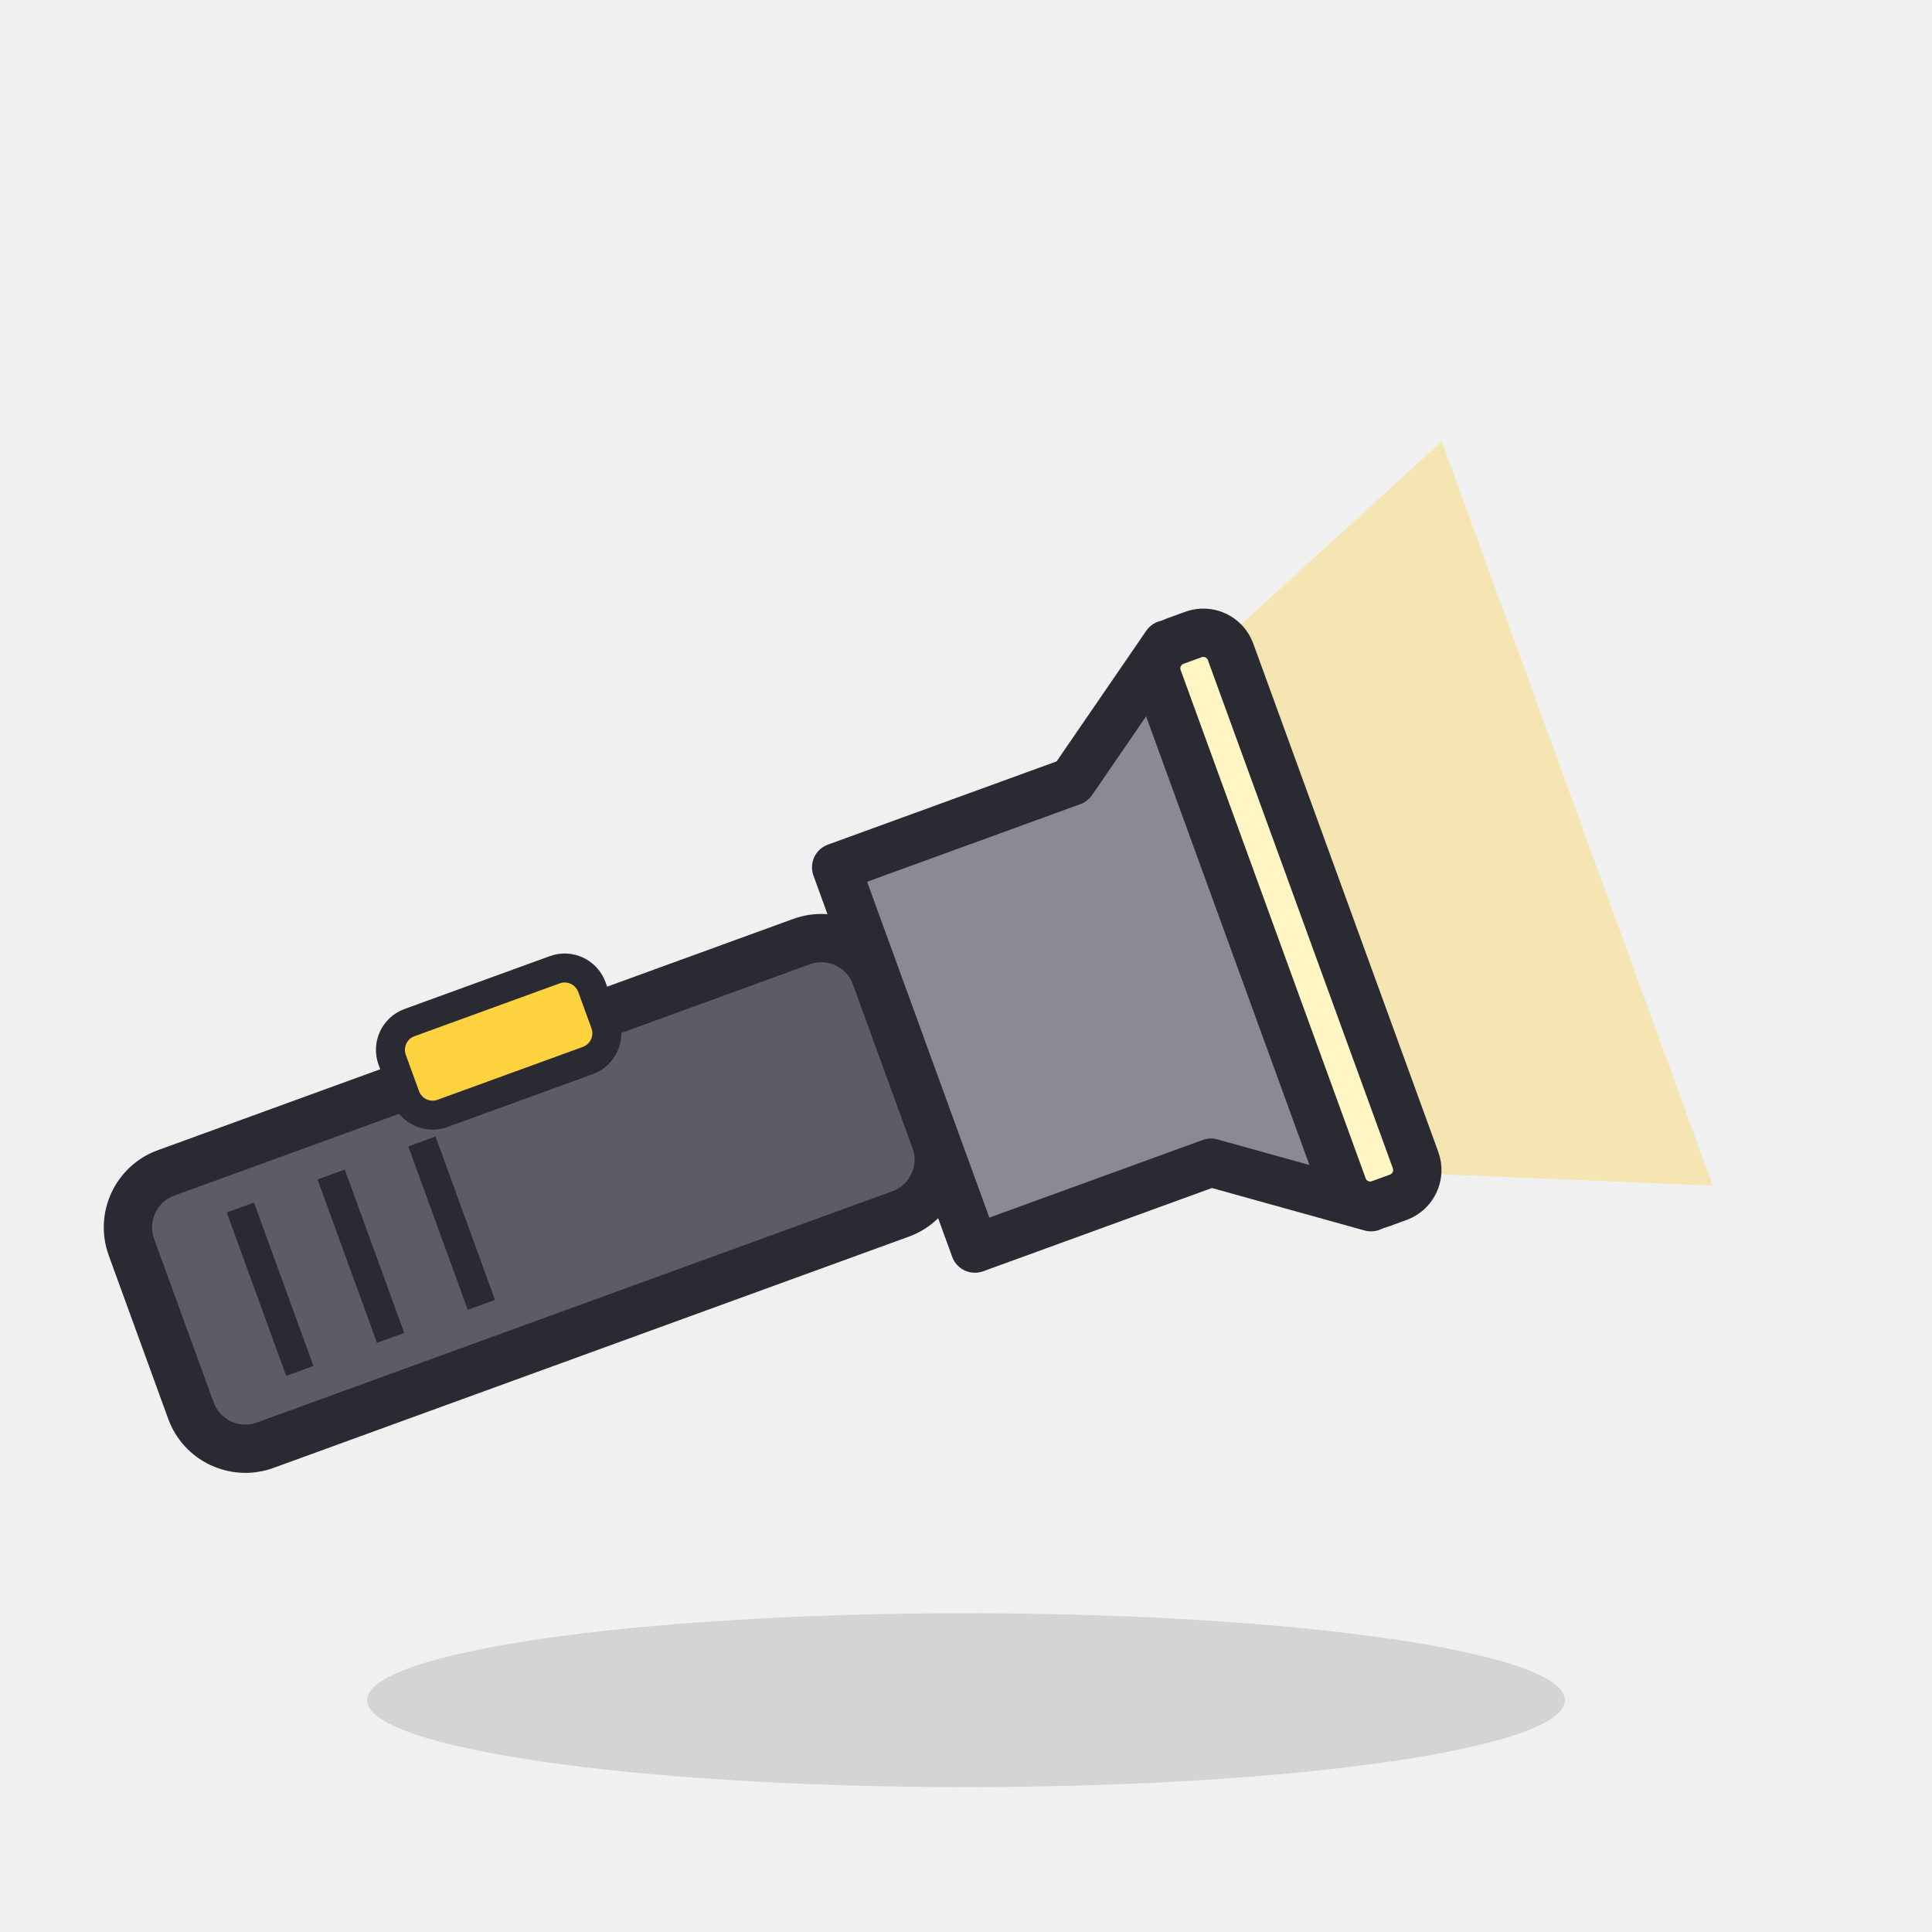
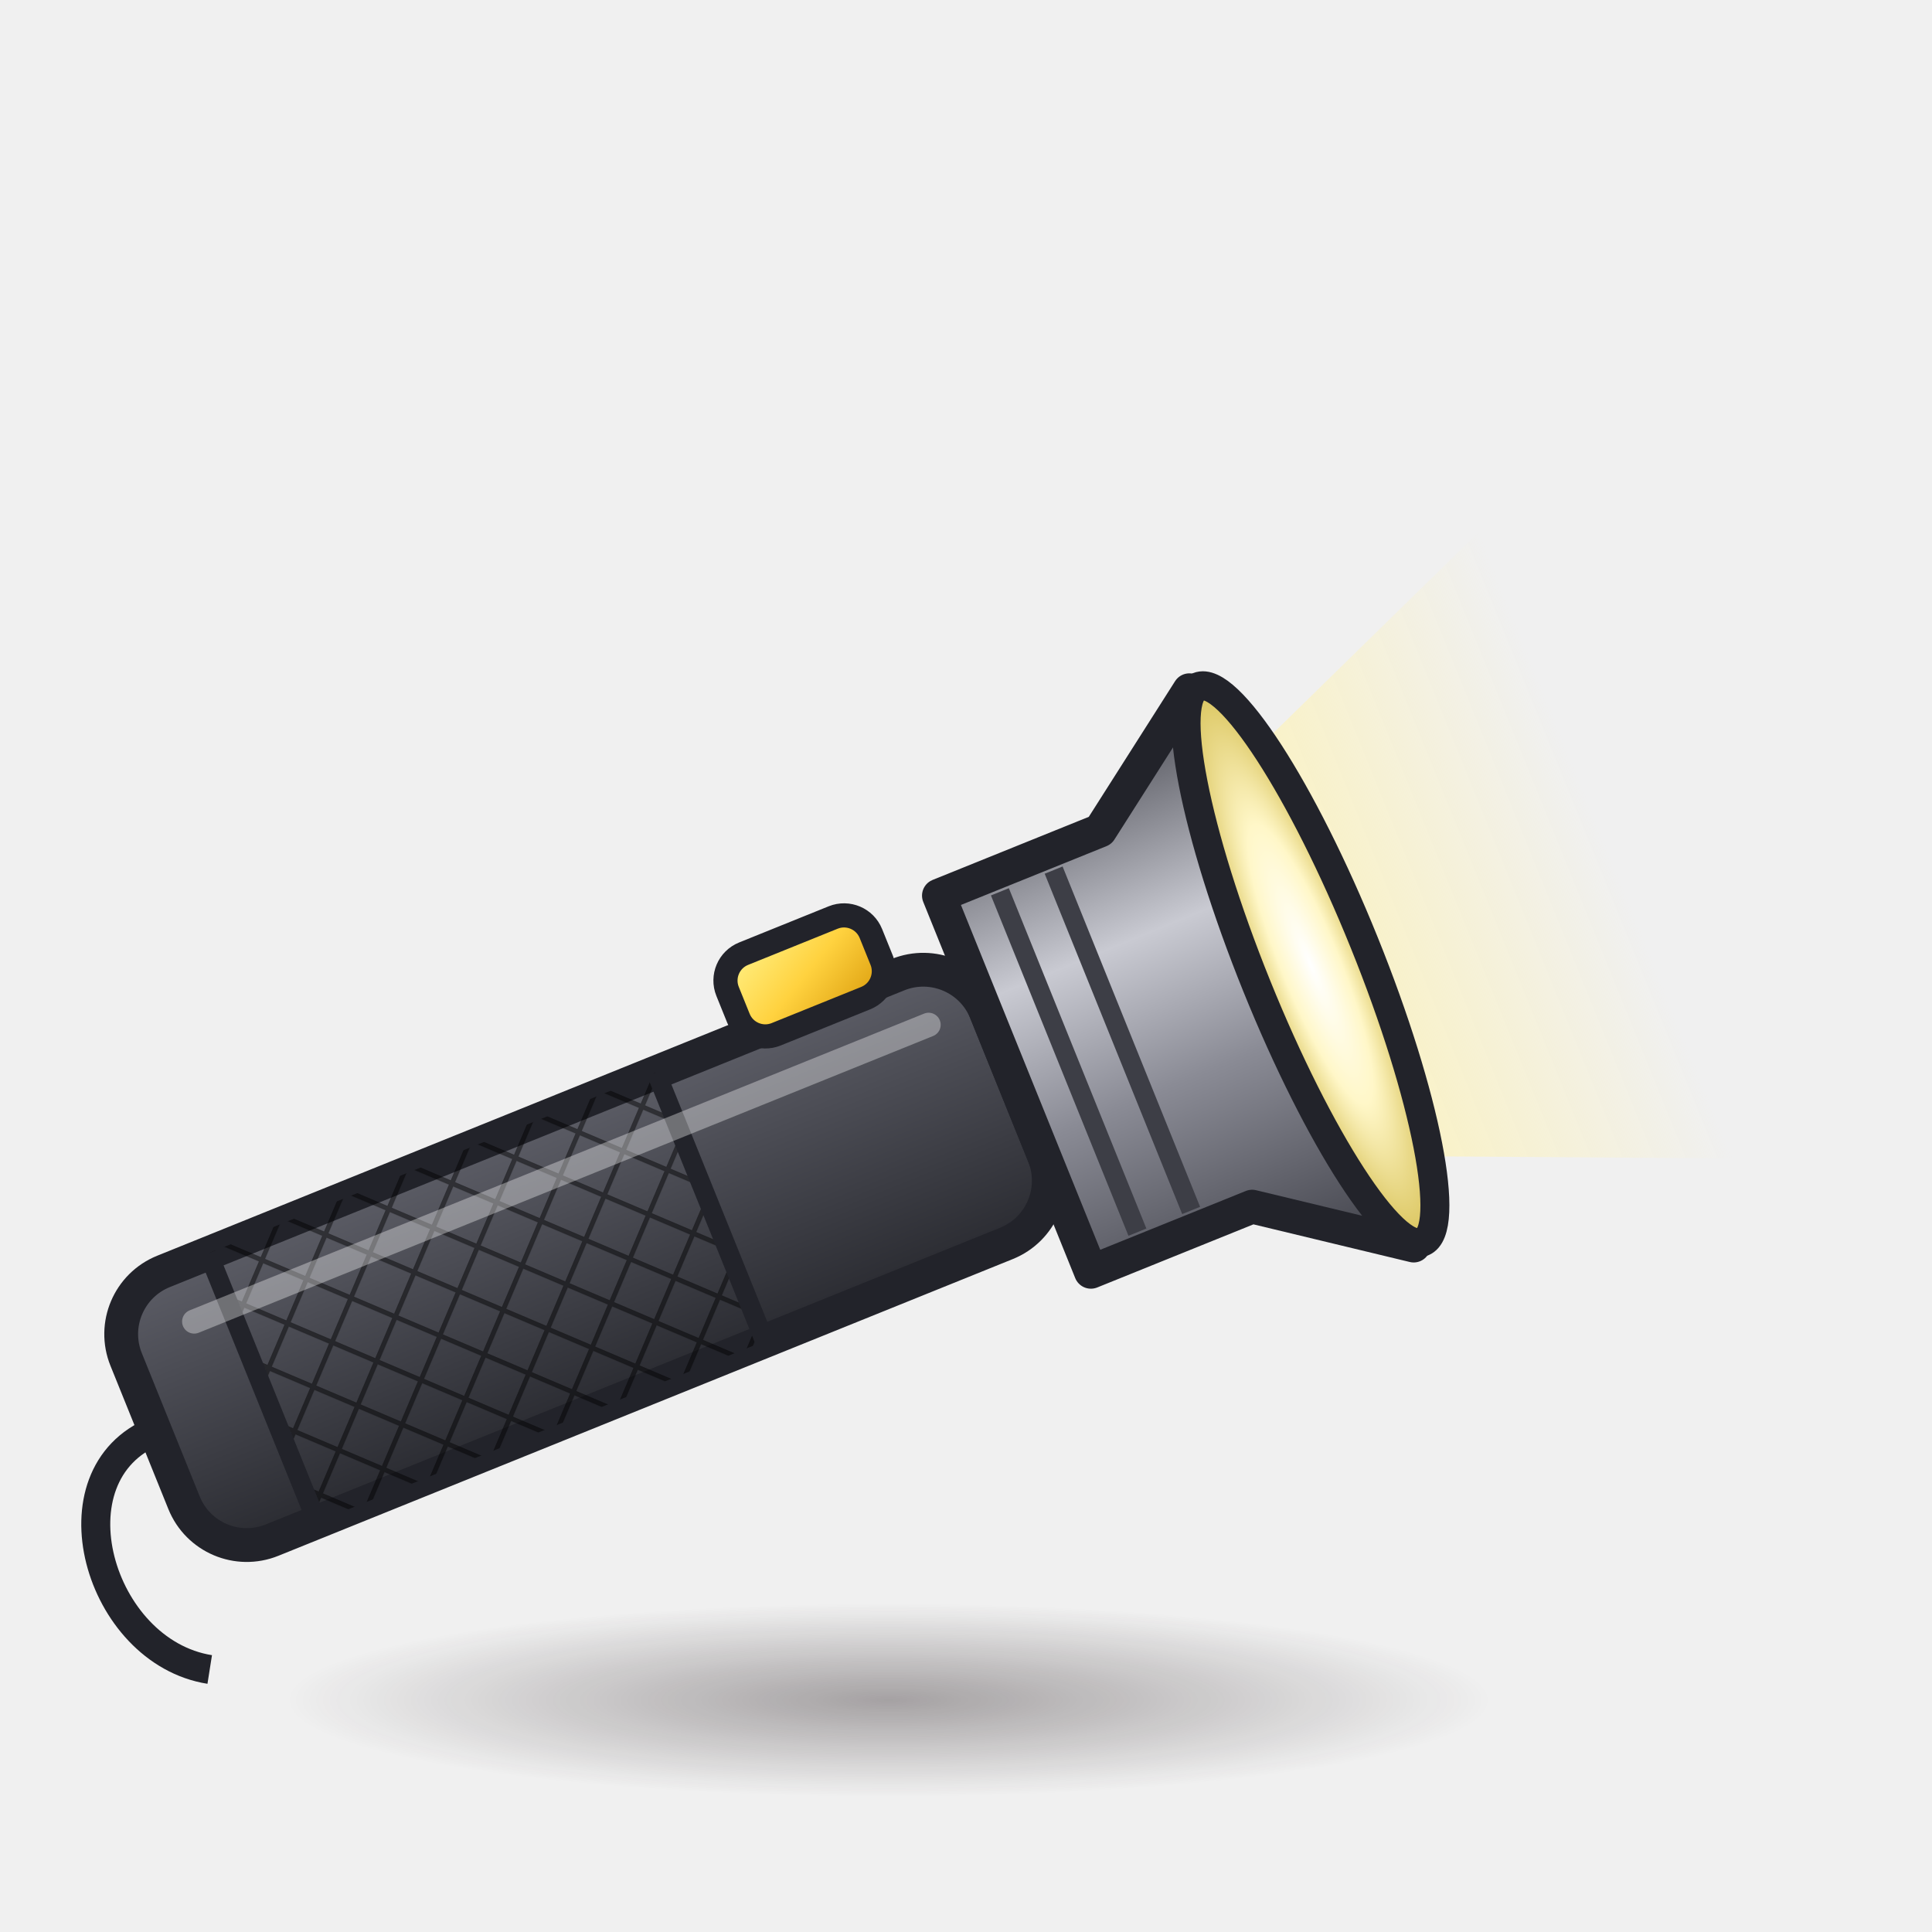
<svg xmlns="http://www.w3.org/2000/svg" viewBox="0 0 200 200">
-   <ellipse cx="100" cy="176" rx="62" ry="9" fill="#000" opacity=".12" />
-   <g transform="translate(-16 12) rotate(-20 100 100)">
-     <path d="M150 74L184 60V142L150 128Z" fill="#ffd23f" opacity=".35" />
-     <g stroke="#2a2a33" stroke-width="5" stroke-linejoin="round" stroke-linecap="round">
-       <rect x="28" y="86" width="82" height="30" rx="6" fill="#5c5c66" />
-       <path d="M110 80H136L150 70V132L136 122H110Z" fill="#8a8a94" />
-       <rect x="148" y="70" width="8" height="62" rx="3" fill="#fff6c4" />
-       <rect x="60" y="80" width="22" height="10" rx="3" fill="#ffd23f" stroke-width="3" />
+   <defs>
+     <radialGradient id="sh" cx="0.5" cy="0.5" r="0.5">
+       <stop offset="0" stop-color="#1a1014" stop-opacity="0.35" />
+       <stop offset="1" stop-color="#1a1014" stop-opacity="0" />
+     </radialGradient>
+     <linearGradient id="grh" x1="0" y1="0" x2="0" y2="1">
+       <stop offset="0" stop-color="#4a4b53" />
+       <stop offset="0.35" stop-color="#c9cad2" />
+       <stop offset="0.6" stop-color="#8a8b95" />
+       <stop offset="1" stop-color="#3d3e46" />
+     </linearGradient>
+     <linearGradient id="dk" x1="0" y1="0" x2="0" y2="1">
+       <stop offset="0" stop-color="#5c5d66" />
+       <stop offset="1" stop-color="#2a2b31" />
+     </linearGradient>
+     <linearGradient id="beam" x1="0" y1="0" x2="1" y2="0">
+       <stop offset="0" stop-color="#fff3b0" stop-opacity="0.75" />
+       <stop offset="1" stop-color="#fff3b0" stop-opacity="0" />
+     </linearGradient>
+     <radialGradient id="lensg" cx="0.5" cy="0.5" r="0.5">
+       <stop offset="0" stop-color="#fff" />
+       <stop offset="0.5" stop-color="#fff7c8" />
+       <stop offset="1" stop-color="#d9c35a" />
+     </radialGradient>
+     <linearGradient id="ye" x1="0" y1="0" x2="1" y2="1">
+       <stop offset="0" stop-color="#fff38a" />
+       <stop offset="0.5" stop-color="#ffd23f" />
+       <stop offset="1" stop-color="#d99a0a" />
+     </linearGradient>
+     <pattern id="knurl" width="5" height="5" patternUnits="userSpaceOnUse" patternTransform="rotate(45)">
+       <path d="M0 0H5M0 0V5" stroke="#000" stroke-width="1" opacity=".45" />
+     </pattern>
+   </defs>
+   <ellipse cx="92" cy="176" rx="62" ry="10" fill="url(#sh)" />
+   <g transform="translate(-12 18) rotate(-22 100 100)">
+     <path d="M150 80L184 66V136L150 122Z" fill="url(#beam)" />
+     <rect x="22" y="86" width="96" height="30" rx="7" fill="url(#dk)" stroke="#22232a" stroke-width="3.5" />
+     <rect x="34" y="86" width="50" height="30" fill="url(#knurl)" />
+     <path d="M34 86V116M84 86V116" stroke="#22232a" stroke-width="2" />
+     <path d="M118 80H136L150 70V132L136 122H118Z" fill="url(#grh)" stroke="#22232a" stroke-width="3.5" stroke-linejoin="round" />
+     <g stroke="#3d3e46" stroke-width="2">
+       <path d="M124 82V120M130 82V120" />
    </g>
-     <g stroke="#2a2a33" stroke-width="3">
-       <path d="M40 92V110M50 92V110M60 92V110" />
-     </g>
+     <ellipse cx="151" cy="101" rx="6" ry="31" fill="url(#lensg)" stroke="#22232a" stroke-width="3" />
+     <rect x="94" y="78" width="16" height="9" rx="3" fill="url(#ye)" stroke="#22232a" stroke-width="2.5" />
+     <path d="M22 101C10 101 8 120 18 126" fill="none" stroke="#22232a" stroke-width="3" />
+     <path d="M30 92H112" stroke="#fff" stroke-width="2.5" stroke-linecap="round" opacity=".35" />
  </g>
</svg>
